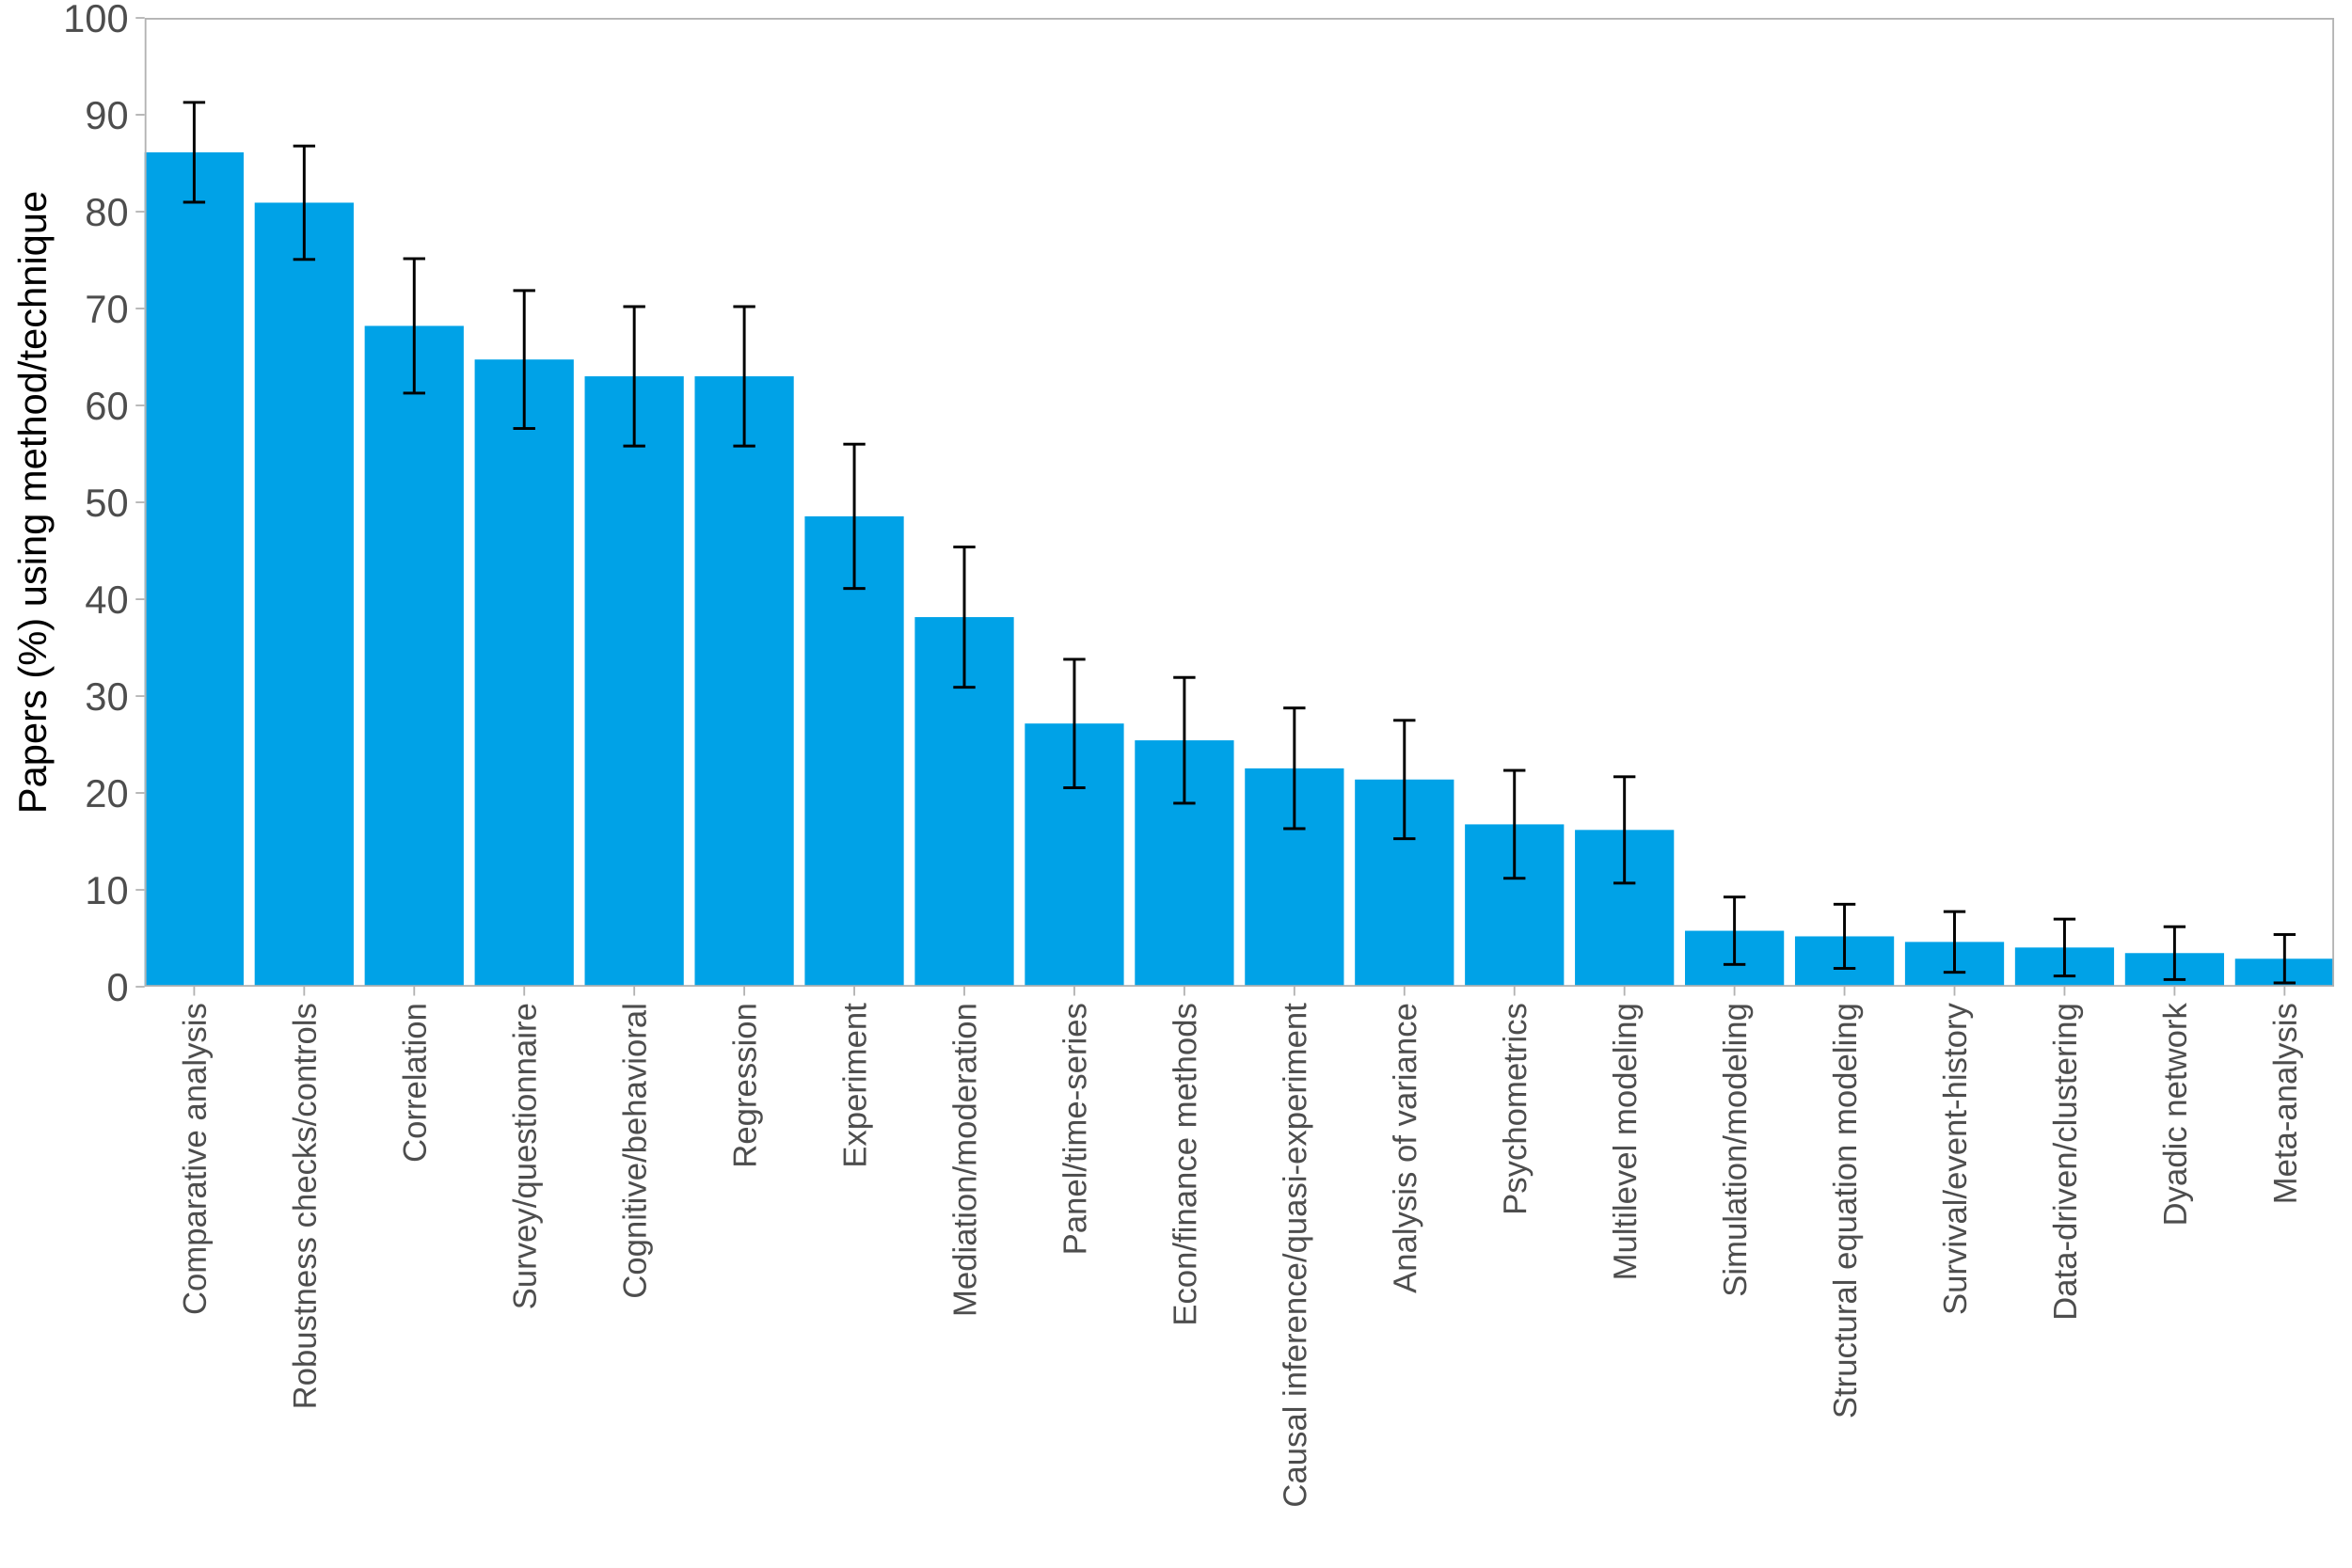
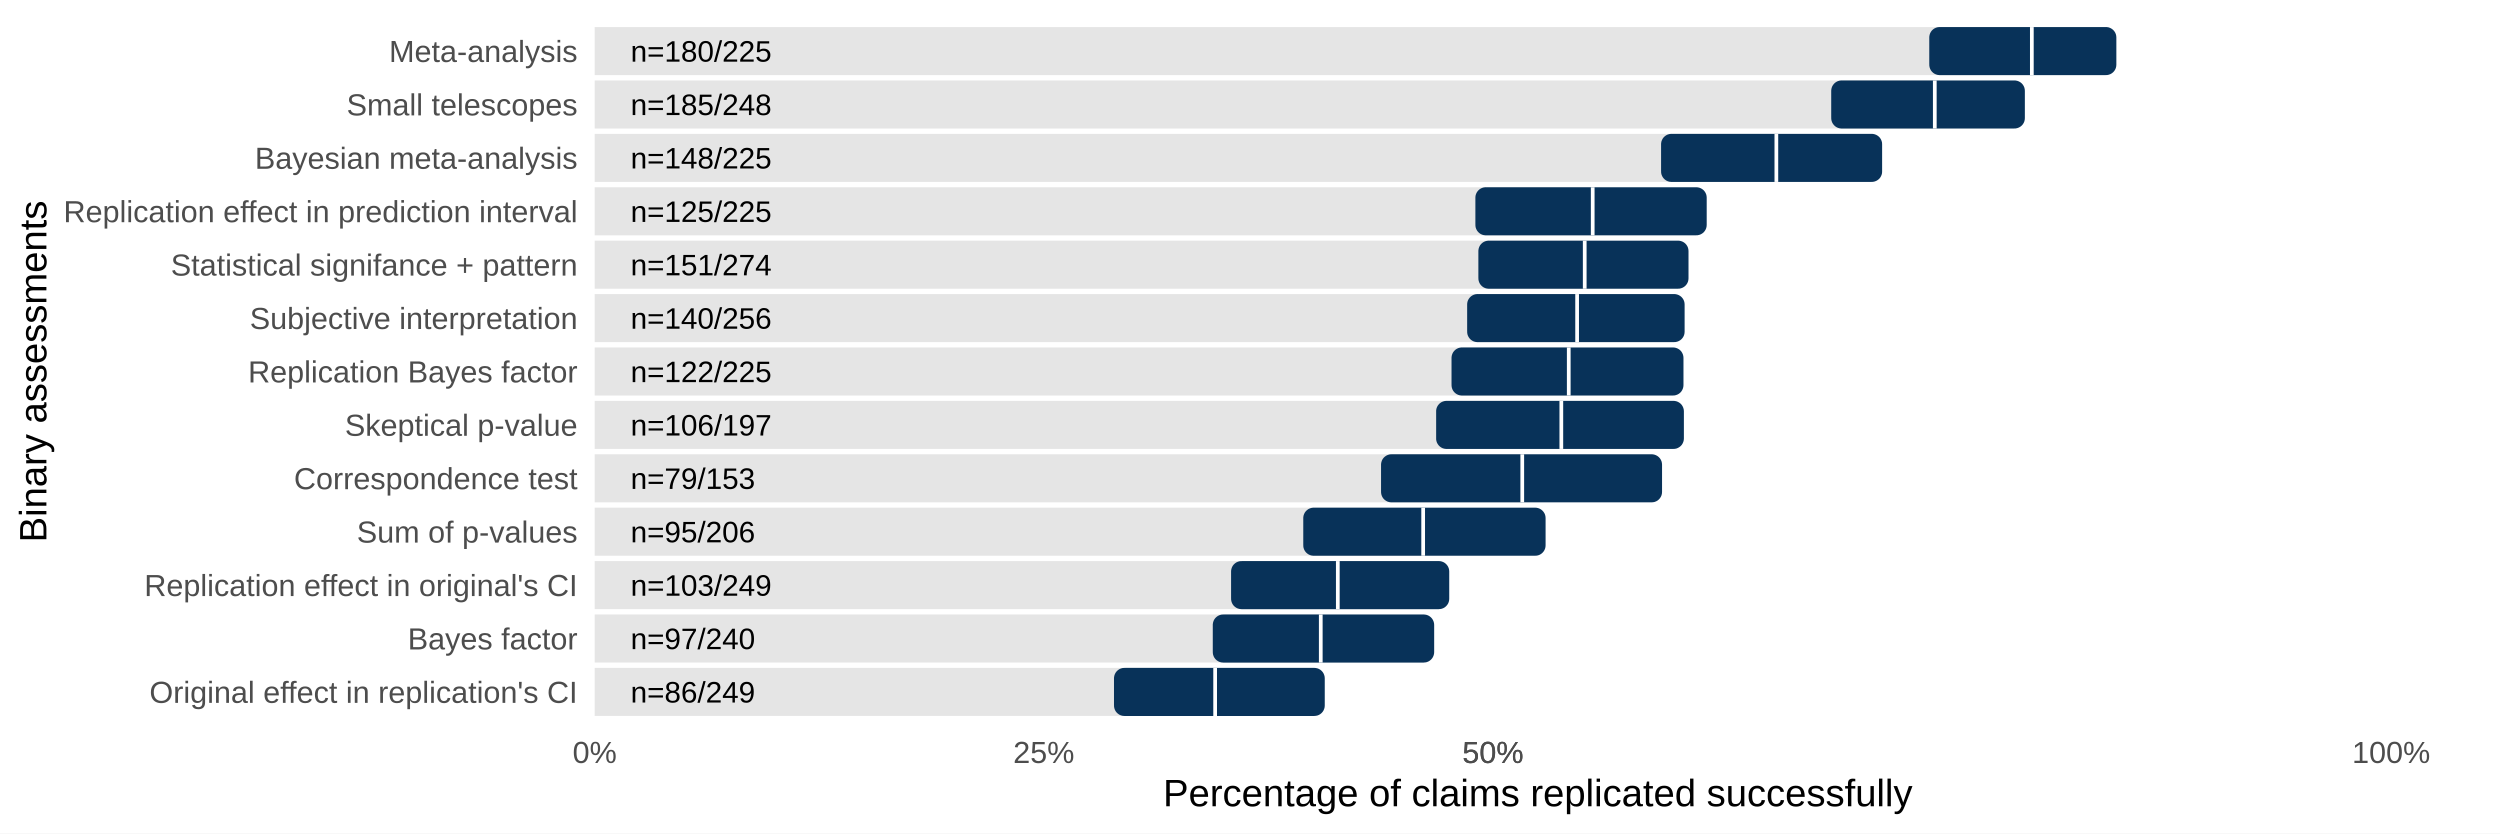
- <svg xmlns="http://www.w3.org/2000/svg" width="720.00pt" height="480.00pt" viewBox="0 0 720.00 480.00">
+ <svg xmlns="http://www.w3.org/2000/svg" width="720.00pt" height="240.00pt" viewBox="0 0 720.00 240.00">
  <g class="svglite">
    <defs>
      <style type="text/css">
    .svglite line, .svglite polyline, .svglite polygon, .svglite path, .svglite rect, .svglite circle {
      fill: none;
      stroke: #000000;
      stroke-linecap: round;
      stroke-linejoin: round;
      stroke-miterlimit: 10.00;
    }
    .svglite text {
      white-space: pre;
    }
    .svglite g.glyphgroup path {
      fill: inherit;
      stroke: none;
    }
  </style>
    </defs>
    <rect width="100%" height="100%" style="stroke: none; fill: #FFFFFF;" />
    <defs>
-       <clipPath id="cpMC4wMHw3MjAuMDB8MC4wMHw0ODAuMDA=">
-         <rect x="0.00" y="0.00" width="720.00" height="480.00" />
+       <clipPath id="cpMC4wMHw3MjAuMDB8MC4wMHwyNDAuMDA=">
+         <rect x="0.00" y="0.00" width="720.00" height="240.00" />
      </clipPath>
    </defs>
-     <g clip-path="url(#cpMC4wMHw3MjAuMDB8MC4wMHw0ODAuMDA=)">
-       <rect x="0.00" y="-0" width="720.00" height="480.00" style="stroke-width: 1.07; stroke: #FFFFFF; fill: #FFFFFF;" />
+     <g clip-path="url(#cpMC4wMHw3MjAuMDB8MC4wMHwyNDAuMDA=)">
+       <rect x="0.00" y="-0" width="720.00" height="240.00" style="stroke-width: 1.07; stroke: none; fill: #FFFFFF;" />
    </g>
    <defs>
-       <clipPath id="cpNDQuMjh8NzE0LjUyfDUuNDh8MzAyLjEy">
-         <rect x="44.28" y="5.48" width="670.24" height="296.64" />
+       <clipPath id="cpMTcxLjI3fDcxNC41Mnw1LjQ4fDIwOC41MA==">
+         <rect x="171.27" y="5.48" width="543.25" height="203.02" />
      </clipPath>
    </defs>
-     <g clip-path="url(#cpNDQuMjh8NzE0LjUyfDUuNDh8MzAyLjEy)">
-       <rect x="44.28" y="5.48" width="670.24" height="296.64" style="stroke-width: 1.07; stroke: none; fill: #FFFFFF;" />
-       <rect x="414.77" y="238.68" width="30.31" height="63.44" style="stroke-width: 1.07; stroke: none; stroke-linecap: butt; stroke-linejoin: miter; fill: #00A2E7;" />
-       <rect x="381.09" y="235.25" width="30.31" height="66.87" style="stroke-width: 1.07; stroke: none; stroke-linecap: butt; stroke-linejoin: miter; fill: #00A2E7;" />
-       <rect x="179.00" y="115.22" width="30.31" height="186.90" style="stroke-width: 1.07; stroke: none; stroke-linecap: butt; stroke-linejoin: miter; fill: #00A2E7;" />
-       <rect x="44.28" y="46.63" width="30.31" height="255.49" style="stroke-width: 1.07; stroke: none; stroke-linecap: butt; stroke-linejoin: miter; fill: #00A2E7;" />
-       <rect x="111.64" y="99.79" width="30.31" height="202.33" style="stroke-width: 1.07; stroke: none; stroke-linecap: butt; stroke-linejoin: miter; fill: #00A2E7;" />
-       <rect x="616.85" y="290.12" width="30.31" height="12.00" style="stroke-width: 1.07; stroke: none; stroke-linecap: butt; stroke-linejoin: miter; fill: #00A2E7;" />
-       <rect x="650.53" y="291.83" width="30.31" height="10.29" style="stroke-width: 1.07; stroke: none; stroke-linecap: butt; stroke-linejoin: miter; fill: #00A2E7;" />
-       <rect x="347.41" y="226.68" width="30.31" height="75.45" style="stroke-width: 1.07; stroke: none; stroke-linecap: butt; stroke-linejoin: miter; fill: #00A2E7;" />
-       <rect x="246.36" y="158.09" width="30.31" height="144.03" style="stroke-width: 1.07; stroke: none; stroke-linecap: butt; stroke-linejoin: miter; fill: #00A2E7;" />
-       <rect x="280.05" y="188.95" width="30.31" height="113.17" style="stroke-width: 1.07; stroke: none; stroke-linecap: butt; stroke-linejoin: miter; fill: #00A2E7;" />
-       <rect x="684.21" y="293.55" width="30.31" height="8.57" style="stroke-width: 1.07; stroke: none; stroke-linecap: butt; stroke-linejoin: miter; fill: #00A2E7;" />
-       <rect x="77.96" y="62.06" width="30.31" height="240.06" style="stroke-width: 1.07; stroke: none; stroke-linecap: butt; stroke-linejoin: miter; fill: #00A2E7;" />
-       <rect x="482.13" y="254.11" width="30.31" height="48.01" style="stroke-width: 1.07; stroke: none; stroke-linecap: butt; stroke-linejoin: miter; fill: #00A2E7;" />
-       <rect x="313.73" y="221.53" width="30.31" height="80.59" style="stroke-width: 1.07; stroke: none; stroke-linecap: butt; stroke-linejoin: miter; fill: #00A2E7;" />
-       <rect x="212.68" y="115.22" width="30.31" height="186.90" style="stroke-width: 1.07; stroke: none; stroke-linecap: butt; stroke-linejoin: miter; fill: #00A2E7;" />
-       <rect x="448.45" y="252.40" width="30.31" height="49.73" style="stroke-width: 1.07; stroke: none; stroke-linecap: butt; stroke-linejoin: miter; fill: #00A2E7;" />
-       <rect x="515.81" y="284.98" width="30.31" height="17.15" style="stroke-width: 1.07; stroke: none; stroke-linecap: butt; stroke-linejoin: miter; fill: #00A2E7;" />
-       <rect x="549.49" y="286.69" width="30.31" height="15.43" style="stroke-width: 1.07; stroke: none; stroke-linecap: butt; stroke-linejoin: miter; fill: #00A2E7;" />
-       <rect x="145.32" y="110.08" width="30.31" height="192.05" style="stroke-width: 1.07; stroke: none; stroke-linecap: butt; stroke-linejoin: miter; fill: #00A2E7;" />
-       <rect x="583.17" y="288.41" width="30.31" height="13.72" style="stroke-width: 1.07; stroke: none; stroke-linecap: butt; stroke-linejoin: miter; fill: #00A2E7;" />
-       <polyline points="426.55,220.55 433.29,220.55 " style="stroke-width: 0.85; stroke-linecap: butt;" />
-       <polyline points="429.92,220.55 429.92,256.80 " style="stroke-width: 0.85; stroke-linecap: butt;" />
-       <polyline points="426.55,256.80 433.29,256.80 " style="stroke-width: 0.85; stroke-linecap: butt;" />
-       <polyline points="392.87,216.78 399.61,216.78 " style="stroke-width: 0.85; stroke-linecap: butt;" />
-       <polyline points="396.24,216.78 396.24,253.72 " style="stroke-width: 0.85; stroke-linecap: butt;" />
-       <polyline points="392.87,253.72 399.61,253.72 " style="stroke-width: 0.85; stroke-linecap: butt;" />
-       <polyline points="190.79,93.88 197.53,93.88 " style="stroke-width: 0.85; stroke-linecap: butt;" />
-       <polyline points="194.16,93.88 194.16,136.56 " style="stroke-width: 0.85; stroke-linecap: butt;" />
-       <polyline points="190.79,136.56 197.53,136.56 " style="stroke-width: 0.85; stroke-linecap: butt;" />
-       <polyline points="56.07,31.35 62.81,31.35 " style="stroke-width: 0.85; stroke-linecap: butt;" />
-       <polyline points="59.44,31.35 59.44,61.91 " style="stroke-width: 0.85; stroke-linecap: butt;" />
-       <polyline points="56.07,61.91 62.81,61.91 " style="stroke-width: 0.85; stroke-linecap: butt;" />
-       <polyline points="123.43,79.20 130.17,79.20 " style="stroke-width: 0.85; stroke-linecap: butt;" />
-       <polyline points="126.80,79.20 126.80,120.37 " style="stroke-width: 0.85; stroke-linecap: butt;" />
-       <polyline points="123.43,120.37 130.17,120.37 " style="stroke-width: 0.85; stroke-linecap: butt;" />
-       <polyline points="628.64,281.41 635.37,281.41 " style="stroke-width: 0.85; stroke-linecap: butt;" />
-       <polyline points="632.00,281.41 632.00,298.83 " style="stroke-width: 0.85; stroke-linecap: butt;" />
-       <polyline points="628.64,298.83 635.37,298.83 " style="stroke-width: 0.85; stroke-linecap: butt;" />
-       <polyline points="662.32,283.75 669.05,283.75 " style="stroke-width: 0.85; stroke-linecap: butt;" />
-       <polyline points="665.68,283.75 665.68,299.92 " style="stroke-width: 0.85; stroke-linecap: butt;" />
-       <polyline points="662.32,299.92 669.05,299.92 " style="stroke-width: 0.85; stroke-linecap: butt;" />
-       <polyline points="359.19,207.43 365.93,207.43 " style="stroke-width: 0.85; stroke-linecap: butt;" />
-       <polyline points="362.56,207.43 362.56,245.93 " style="stroke-width: 0.85; stroke-linecap: butt;" />
-       <polyline points="359.19,245.93 365.93,245.93 " style="stroke-width: 0.85; stroke-linecap: butt;" />
-       <polyline points="258.15,135.99 264.89,135.99 " style="stroke-width: 0.85; stroke-linecap: butt;" />
-       <polyline points="261.52,135.99 261.52,180.18 " style="stroke-width: 0.85; stroke-linecap: butt;" />
-       <polyline points="258.15,180.18 264.89,180.18 " style="stroke-width: 0.85; stroke-linecap: butt;" />
-       <polyline points="291.83,167.48 298.57,167.48 " style="stroke-width: 0.85; stroke-linecap: butt;" />
-       <polyline points="295.20,167.48 295.20,210.43 " style="stroke-width: 0.85; stroke-linecap: butt;" />
-       <polyline points="291.83,210.43 298.57,210.43 " style="stroke-width: 0.85; stroke-linecap: butt;" />
-       <polyline points="696.00,286.14 702.73,286.14 " style="stroke-width: 0.85; stroke-linecap: butt;" />
-       <polyline points="699.36,286.14 699.36,300.95 " style="stroke-width: 0.85; stroke-linecap: butt;" />
-       <polyline points="696.00,300.95 702.73,300.95 " style="stroke-width: 0.85; stroke-linecap: butt;" />
-       <polyline points="89.75,44.70 96.49,44.70 " style="stroke-width: 0.85; stroke-linecap: butt;" />
-       <polyline points="93.12,44.70 93.12,79.43 " style="stroke-width: 0.85; stroke-linecap: butt;" />
-       <polyline points="89.75,79.43 96.49,79.43 " style="stroke-width: 0.85; stroke-linecap: butt;" />
-       <polyline points="493.91,237.83 500.65,237.83 " style="stroke-width: 0.85; stroke-linecap: butt;" />
-       <polyline points="497.28,237.83 497.28,270.39 " style="stroke-width: 0.85; stroke-linecap: butt;" />
-       <polyline points="493.91,270.39 500.65,270.39 " style="stroke-width: 0.85; stroke-linecap: butt;" />
-       <polyline points="325.51,201.87 332.25,201.87 " style="stroke-width: 0.85; stroke-linecap: butt;" />
-       <polyline points="328.88,201.87 328.88,241.20 " style="stroke-width: 0.85; stroke-linecap: butt;" />
-       <polyline points="325.51,241.20 332.25,241.20 " style="stroke-width: 0.85; stroke-linecap: butt;" />
-       <polyline points="224.47,93.88 231.21,93.88 " style="stroke-width: 0.85; stroke-linecap: butt;" />
-       <polyline points="227.84,93.88 227.84,136.56 " style="stroke-width: 0.85; stroke-linecap: butt;" />
-       <polyline points="224.47,136.56 231.21,136.56 " style="stroke-width: 0.85; stroke-linecap: butt;" />
-       <polyline points="460.23,235.88 466.97,235.88 " style="stroke-width: 0.85; stroke-linecap: butt;" />
-       <polyline points="463.60,235.88 463.60,268.91 " style="stroke-width: 0.85; stroke-linecap: butt;" />
-       <polyline points="460.23,268.91 466.97,268.91 " style="stroke-width: 0.85; stroke-linecap: butt;" />
-       <polyline points="527.60,274.66 534.33,274.66 " style="stroke-width: 0.85; stroke-linecap: butt;" />
-       <polyline points="530.96,274.66 530.96,295.29 " style="stroke-width: 0.85; stroke-linecap: butt;" />
-       <polyline points="527.60,295.29 534.33,295.29 " style="stroke-width: 0.85; stroke-linecap: butt;" />
-       <polyline points="561.28,276.87 568.01,276.87 " style="stroke-width: 0.85; stroke-linecap: butt;" />
-       <polyline points="564.64,276.87 564.64,296.51 " style="stroke-width: 0.85; stroke-linecap: butt;" />
-       <polyline points="561.28,296.51 568.01,296.51 " style="stroke-width: 0.85; stroke-linecap: butt;" />
-       <polyline points="157.11,88.96 163.85,88.96 " style="stroke-width: 0.85; stroke-linecap: butt;" />
-       <polyline points="160.48,88.96 160.48,131.20 " style="stroke-width: 0.85; stroke-linecap: butt;" />
-       <polyline points="157.11,131.20 163.85,131.20 " style="stroke-width: 0.85; stroke-linecap: butt;" />
-       <polyline points="594.96,279.12 601.69,279.12 " style="stroke-width: 0.85; stroke-linecap: butt;" />
-       <polyline points="598.32,279.12 598.32,297.69 " style="stroke-width: 0.85; stroke-linecap: butt;" />
-       <polyline points="594.96,297.69 601.69,297.69 " style="stroke-width: 0.85; stroke-linecap: butt;" />
-       <rect x="44.28" y="5.48" width="670.24" height="296.64" style="stroke-width: 1.07; stroke: #B3B3B3;" />
+     <g clip-path="url(#cpMTcxLjI3fDcxNC41Mnw1LjQ4fDIwOC41MA==)">
+       <rect x="171.27" y="7.79" width="413.91" height="13.84" style="stroke-width: 1.07; stroke: none; stroke-linecap: butt; stroke-linejoin: miter; fill: #E5E5E5;" />
+       <rect x="171.27" y="23.17" width="385.95" height="13.84" style="stroke-width: 1.07; stroke: none; stroke-linecap: butt; stroke-linejoin: miter; fill: #E5E5E5;" />
+       <rect x="171.27" y="38.55" width="340.32" height="13.84" style="stroke-width: 1.07; stroke: none; stroke-linecap: butt; stroke-linejoin: miter; fill: #E5E5E5;" />
+       <rect x="171.27" y="53.93" width="287.44" height="13.84" style="stroke-width: 1.07; stroke: none; stroke-linecap: butt; stroke-linejoin: miter; fill: #E5E5E5;" />
+       <rect x="171.27" y="69.31" width="285.13" height="13.84" style="stroke-width: 1.07; stroke: none; stroke-linecap: butt; stroke-linejoin: miter; fill: #E5E5E5;" />
+       <rect x="171.27" y="84.69" width="282.94" height="13.84" style="stroke-width: 1.07; stroke: none; stroke-linecap: butt; stroke-linejoin: miter; fill: #E5E5E5;" />
+       <rect x="171.27" y="100.07" width="280.54" height="13.84" style="stroke-width: 1.07; stroke: none; stroke-linecap: butt; stroke-linejoin: miter; fill: #E5E5E5;" />
+       <rect x="171.27" y="115.45" width="278.39" height="13.84" style="stroke-width: 1.07; stroke: none; stroke-linecap: butt; stroke-linejoin: miter; fill: #E5E5E5;" />
+       <rect x="171.27" y="130.83" width="267.15" height="13.84" style="stroke-width: 1.07; stroke: none; stroke-linecap: butt; stroke-linejoin: miter; fill: #E5E5E5;" />
+       <rect x="171.27" y="146.21" width="238.60" height="13.84" style="stroke-width: 1.07; stroke: none; stroke-linecap: butt; stroke-linejoin: miter; fill: #E5E5E5;" />
+       <rect x="171.27" y="161.59" width="214.02" height="13.84" style="stroke-width: 1.07; stroke: none; stroke-linecap: butt; stroke-linejoin: miter; fill: #E5E5E5;" />
+       <rect x="171.27" y="176.97" width="209.11" height="13.84" style="stroke-width: 1.07; stroke: none; stroke-linecap: butt; stroke-linejoin: miter; fill: #E5E5E5;" />
+       <rect x="171.27" y="192.35" width="178.69" height="13.84" style="stroke-width: 1.07; stroke: none; stroke-linecap: butt; stroke-linejoin: miter; fill: #E5E5E5;" />
+       <text x="181.62" y="17.76" style="font-size: 8.54px; font-family: &quot;Arial&quot;;" textLength="40.61px" lengthAdjust="spacingAndGlyphs">n=180/225</text>
+       <text x="181.62" y="33.14" style="font-size: 8.54px; font-family: &quot;Arial&quot;;" textLength="40.61px" lengthAdjust="spacingAndGlyphs">n=185/248</text>
+       <text x="181.62" y="48.53" style="font-size: 8.54px; font-family: &quot;Arial&quot;;" textLength="40.61px" lengthAdjust="spacingAndGlyphs">n=148/225</text>
+       <text x="181.62" y="63.91" style="font-size: 8.54px; font-family: &quot;Arial&quot;;" textLength="40.61px" lengthAdjust="spacingAndGlyphs">n=125/225</text>
+       <text x="181.62" y="79.29" style="font-size: 8.54px; font-family: &quot;Arial&quot;;" textLength="40.61px" lengthAdjust="spacingAndGlyphs">n=151/274</text>
+       <text x="181.62" y="94.67" style="font-size: 8.54px; font-family: &quot;Arial&quot;;" textLength="40.61px" lengthAdjust="spacingAndGlyphs">n=140/256</text>
+       <text x="181.62" y="110.05" style="font-size: 8.54px; font-family: &quot;Arial&quot;;" textLength="40.61px" lengthAdjust="spacingAndGlyphs">n=122/225</text>
+       <text x="181.62" y="125.43" style="font-size: 8.54px; font-family: &quot;Arial&quot;;" textLength="40.61px" lengthAdjust="spacingAndGlyphs">n=106/197</text>
+       <text x="181.62" y="140.81" style="font-size: 8.54px; font-family: &quot;Arial&quot;;" textLength="35.86px" lengthAdjust="spacingAndGlyphs">n=79/153</text>
+       <text x="181.62" y="156.19" style="font-size: 8.54px; font-family: &quot;Arial&quot;;" textLength="35.86px" lengthAdjust="spacingAndGlyphs">n=95/206</text>
+       <text x="181.62" y="171.57" style="font-size: 8.54px; font-family: &quot;Arial&quot;;" textLength="40.61px" lengthAdjust="spacingAndGlyphs">n=103/249</text>
+       <text x="181.62" y="186.95" style="font-size: 8.54px; font-family: &quot;Arial&quot;;" textLength="35.86px" lengthAdjust="spacingAndGlyphs">n=97/240</text>
+       <text x="181.62" y="202.33" style="font-size: 8.54px; font-family: &quot;Arial&quot;;" textLength="35.86px" lengthAdjust="spacingAndGlyphs">n=86/249</text>
+       <polygon points="558.62,21.63 606.52,21.63 606.40,21.63 606.88,21.61 607.35,21.51 607.80,21.34 608.22,21.10 608.59,20.80 608.91,20.44 609.17,20.03 609.36,19.59 609.47,19.12 609.51,18.64 609.51,18.64 609.51,10.78 609.51,10.78 609.47,10.30 609.36,9.83 609.17,9.39 608.91,8.98 608.59,8.62 608.22,8.32 607.80,8.08 607.35,7.90 606.88,7.81 606.52,7.79 558.62,7.79 558.98,7.81 558.50,7.79 558.02,7.85 557.56,7.98 557.12,8.19 556.73,8.46 556.38,8.79 556.09,9.18 555.87,9.60 555.72,10.06 555.64,10.53 555.63,10.78 555.63,18.64 555.64,18.40 555.64,18.88 555.72,19.36 555.87,19.81 556.09,20.24 556.38,20.62 556.73,20.96 557.12,21.23 557.56,21.43 558.02,21.57 558.50,21.63 " style="stroke-width: 0.00; stroke-linecap: butt; stroke-linejoin: miter; fill: #083259;" />
+       <polygon points="530.38,37.01 580.17,37.01 580.05,37.01 580.53,36.99 581.00,36.89 581.45,36.72 581.87,36.48 582.24,36.18 582.56,35.82 582.82,35.41 583.01,34.97 583.12,34.50 583.16,34.02 583.16,34.02 583.16,26.16 583.16,26.16 583.12,25.68 583.01,25.21 582.82,24.77 582.56,24.36 582.24,24.00 581.87,23.70 581.45,23.46 581.00,23.29 580.53,23.19 580.17,23.17 530.38,23.17 530.74,23.19 530.26,23.17 529.78,23.23 529.32,23.36 528.89,23.57 528.49,23.84 528.15,24.17 527.86,24.56 527.63,24.98 527.48,25.44 527.40,25.92 527.39,26.16 527.39,34.02 527.40,33.78 527.40,34.26 527.48,34.74 527.63,35.19 527.86,35.62 528.15,36.00 528.49,36.34 528.89,36.61 529.32,36.82 529.78,36.95 530.26,37.01 " style="stroke-width: 0.00; stroke-linecap: butt; stroke-linejoin: miter; fill: #083259;" />
+       <polygon points="481.38,52.39 539.07,52.39 538.95,52.39 539.43,52.37 539.90,52.27 540.35,52.10 540.76,51.86 541.14,51.56 541.46,51.20 541.71,50.79 541.90,50.35 542.02,49.88 542.05,49.40 542.05,49.40 542.05,41.54 542.05,41.54 542.02,41.06 541.90,40.59 541.71,40.15 541.46,39.74 541.14,39.38 540.76,39.08 540.35,38.84 539.90,38.67 539.43,38.57 539.07,38.55 481.38,38.55 481.74,38.57 481.26,38.55 480.78,38.61 480.32,38.74 479.88,38.95 479.49,39.22 479.14,39.55 478.85,39.94 478.63,40.37 478.47,40.82 478.40,41.30 478.39,41.54 478.39,49.40 478.40,49.16 478.40,49.64 478.47,50.12 478.63,50.57 478.85,51.00 479.14,51.38 479.49,51.72 479.88,51.99 480.32,52.20 480.78,52.33 481.26,52.39 " style="stroke-width: 0.00; stroke-linecap: butt; stroke-linejoin: miter; fill: #083259;" />
+       <polygon points="427.90,67.77 488.54,67.77 488.42,67.77 488.90,67.75 489.38,67.65 489.83,67.48 490.24,67.24 490.62,66.94 490.93,66.58 491.19,66.17 491.38,65.73 491.49,65.26 491.53,64.78 491.53,64.78 491.53,56.92 491.53,56.92 491.49,56.44 491.38,55.97 491.19,55.53 490.93,55.12 490.62,54.76 490.24,54.46 489.83,54.22 489.38,54.05 488.90,53.95 488.54,53.93 427.90,53.93 428.26,53.95 427.78,53.93 427.30,53.99 426.84,54.12 426.40,54.33 426.01,54.60 425.66,54.94 425.37,55.32 425.15,55.75 424.99,56.20 424.92,56.68 424.91,56.92 424.91,64.78 424.92,64.54 424.92,65.02 424.99,65.50 425.15,65.95 425.37,66.38 425.66,66.76 426.01,67.10 426.40,67.37 426.84,67.58 427.30,67.71 427.78,67.77 " style="stroke-width: 0.00; stroke-linecap: butt; stroke-linejoin: miter; fill: #083259;" />
+       <polygon points="428.76,83.15 483.30,83.15 483.18,83.15 483.66,83.13 484.13,83.03 484.58,82.86 485.00,82.62 485.37,82.32 485.69,81.96 485.95,81.55 486.14,81.11 486.25,80.64 486.29,80.16 486.29,80.16 486.29,72.30 486.29,72.30 486.25,71.82 486.14,71.35 485.95,70.91 485.69,70.50 485.37,70.14 485.00,69.84 484.58,69.60 484.13,69.43 483.66,69.33 483.30,69.31 428.76,69.31 429.12,69.33 428.64,69.31 428.16,69.37 427.70,69.50 427.26,69.71 426.87,69.98 426.52,70.32 426.23,70.70 426.01,71.13 425.86,71.58 425.78,72.06 425.77,72.30 425.77,80.16 425.78,79.92 425.78,80.40 425.86,80.88 426.01,81.33 426.23,81.76 426.52,82.14 426.87,82.48 427.26,82.75 427.70,82.96 428.16,83.09 428.64,83.15 " style="stroke-width: 0.00; stroke-linecap: butt; stroke-linejoin: miter; fill: #083259;" />
+       <polygon points="425.52,98.53 482.18,98.53 482.06,98.53 482.54,98.51 483.01,98.41 483.46,98.24 483.88,98.00 484.25,97.70 484.57,97.34 484.83,96.93 485.02,96.49 485.13,96.02 485.17,95.54 485.17,95.54 485.17,87.68 485.17,87.68 485.13,87.20 485.02,86.73 484.83,86.29 484.57,85.88 484.25,85.52 483.88,85.22 483.46,84.98 483.01,84.81 482.54,84.71 482.18,84.69 425.52,84.69 425.88,84.71 425.40,84.69 424.93,84.75 424.46,84.88 424.03,85.09 423.63,85.36 423.29,85.70 423.00,86.08 422.77,86.51 422.62,86.96 422.55,87.44 422.54,87.68 422.54,95.54 422.55,95.30 422.55,95.78 422.62,96.26 422.77,96.71 423.00,97.14 423.29,97.53 423.63,97.86 424.03,98.13 424.46,98.34 424.93,98.47 425.40,98.53 " style="stroke-width: 0.00; stroke-linecap: butt; stroke-linejoin: miter; fill: #083259;" />
+       <polygon points="421.03,113.91 481.85,113.91 481.73,113.91 482.21,113.89 482.68,113.79 483.13,113.62 483.55,113.38 483.92,113.08 484.24,112.72 484.49,112.31 484.68,111.87 484.80,111.40 484.84,110.92 484.84,110.92 484.84,103.06 484.84,103.06 484.80,102.58 484.68,102.11 484.49,101.67 484.24,101.26 483.92,100.90 483.55,100.60 483.13,100.36 482.68,100.19 482.21,100.09 481.85,100.07 421.03,100.07 421.39,100.09 420.91,100.07 420.43,100.13 419.97,100.26 419.53,100.47 419.14,100.74 418.79,101.08 418.50,101.46 418.28,101.89 418.13,102.34 418.05,102.82 418.04,103.06 418.04,110.92 418.05,110.68 418.05,111.16 418.13,111.64 418.28,112.10 418.50,112.52 418.79,112.91 419.14,113.24 419.53,113.51 419.97,113.72 420.43,113.85 420.91,113.91 " style="stroke-width: 0.00; stroke-linecap: butt; stroke-linejoin: miter; fill: #083259;" />
+       <polygon points="416.59,129.29 481.97,129.29 481.85,129.29 482.33,129.27 482.80,129.18 483.25,129.00 483.66,128.76 484.04,128.46 484.36,128.10 484.61,127.69 484.80,127.25 484.92,126.78 484.96,126.30 484.96,126.30 484.96,118.44 484.96,118.44 484.92,117.96 484.80,117.49 484.61,117.05 484.36,116.64 484.04,116.28 483.66,115.98 483.25,115.74 482.80,115.57 482.33,115.47 481.97,115.45 416.59,115.45 416.95,115.47 416.47,115.45 416.00,115.51 415.53,115.65 415.10,115.85 414.70,116.12 414.36,116.46 414.07,116.84 413.84,117.27 413.69,117.72 413.61,118.20 413.61,118.44 413.61,126.30 413.61,126.06 413.61,126.55 413.69,127.02 413.84,127.48 414.07,127.90 414.36,128.29 414.70,128.62 415.10,128.89 415.53,129.10 416.00,129.23 416.47,129.29 " style="stroke-width: 0.00; stroke-linecap: butt; stroke-linejoin: miter; fill: #083259;" />
+       <polygon points="400.73,144.67 475.68,144.67 475.56,144.67 476.04,144.65 476.51,144.56 476.96,144.39 477.38,144.15 477.75,143.84 478.07,143.48 478.33,143.07 478.52,142.63 478.63,142.16 478.67,141.69 478.67,141.69 478.67,133.82 478.67,133.82 478.63,133.34 478.52,132.87 478.33,132.43 478.07,132.02 477.75,131.66 477.38,131.36 476.96,131.12 476.51,130.95 476.04,130.85 475.68,130.83 400.73,130.83 401.09,130.85 400.61,130.83 400.13,130.89 399.67,131.03 399.24,131.23 398.84,131.51 398.49,131.84 398.20,132.22 397.98,132.65 397.83,133.11 397.75,133.58 397.74,133.82 397.74,141.69 397.75,141.44 397.75,141.93 397.83,142.40 397.98,142.86 398.20,143.28 398.49,143.67 398.84,144.00 399.24,144.27 399.67,144.48 400.13,144.61 400.61,144.67 " style="stroke-width: 0.00; stroke-linecap: butt; stroke-linejoin: miter; fill: #083259;" />
+       <polygon points="378.33,160.05 442.14,160.05 442.02,160.05 442.50,160.03 442.98,159.94 443.42,159.77 443.84,159.53 444.21,159.22 444.53,158.86 444.79,158.45 444.98,158.01 445.09,157.55 445.13,157.07 445.13,157.07 445.13,149.20 445.13,149.20 445.09,148.72 444.98,148.25 444.79,147.81 444.53,147.41 444.21,147.05 443.84,146.74 443.42,146.50 442.98,146.33 442.50,146.23 442.14,146.21 378.33,146.21 378.69,146.23 378.21,146.21 377.73,146.27 377.27,146.41 376.83,146.61 376.44,146.89 376.09,147.22 375.80,147.60 375.58,148.03 375.42,148.49 375.35,148.96 375.34,149.20 375.34,157.07 375.35,156.83 375.35,157.31 375.42,157.78 375.58,158.24 375.80,158.66 376.09,159.05 376.44,159.38 376.83,159.65 377.27,159.86 377.73,159.99 378.21,160.05 " style="stroke-width: 0.00; stroke-linecap: butt; stroke-linejoin: miter; fill: #083259;" />
+       <polygon points="357.54,175.44 414.39,175.44 414.27,175.43 414.75,175.41 415.22,175.32 415.67,175.15 416.09,174.91 416.46,174.60 416.78,174.24 417.04,173.84 417.23,173.39 417.34,172.93 417.38,172.45 417.38,172.45 417.38,164.58 417.38,164.58 417.34,164.10 417.23,163.64 417.04,163.19 416.78,162.79 416.46,162.43 416.09,162.12 415.67,161.88 415.22,161.71 414.75,161.61 414.39,161.59 357.54,161.59 357.90,161.61 357.42,161.60 356.94,161.65 356.48,161.79 356.04,161.99 355.65,162.27 355.30,162.60 355.01,162.98 354.79,163.41 354.64,163.87 354.56,164.34 354.55,164.58 354.55,172.45 354.56,172.21 354.56,172.69 354.64,173.16 354.79,173.62 355.01,174.04 355.30,174.43 355.65,174.76 356.04,175.03 356.48,175.24 356.94,175.37 357.42,175.43 " style="stroke-width: 0.00; stroke-linecap: butt; stroke-linejoin: miter; fill: #083259;" />
+       <polygon points="352.27,190.82 410.05,190.82 409.93,190.81 410.41,190.79 410.88,190.70 411.33,190.53 411.74,190.29 412.12,189.98 412.44,189.62 412.69,189.22 412.88,188.77 413.00,188.31 413.04,187.83 413.04,187.83 413.04,179.96 413.04,179.96 413.00,179.48 412.88,179.02 412.69,178.57 412.44,178.17 412.12,177.81 411.74,177.50 411.33,177.26 410.88,177.09 410.41,177.00 410.05,176.97 352.27,176.97 352.63,177.00 352.15,176.98 351.67,177.03 351.21,177.17 350.78,177.37 350.38,177.65 350.03,177.98 349.74,178.36 349.52,178.79 349.37,179.25 349.29,179.72 349.28,179.96 349.28,187.83 349.29,187.59 349.29,188.07 349.37,188.54 349.52,189.00 349.74,189.42 350.03,189.81 350.38,190.14 350.78,190.42 351.21,190.62 351.67,190.76 352.15,190.81 " style="stroke-width: 0.00; stroke-linecap: butt; stroke-linejoin: miter; fill: #083259;" />
+       <polygon points="323.82,206.20 378.54,206.20 378.42,206.19 378.90,206.17 379.37,206.08 379.82,205.91 380.23,205.67 380.61,205.36 380.93,205.00 381.18,204.60 381.37,204.15 381.49,203.69 381.53,203.21 381.53,203.21 381.53,195.34 381.53,195.34 381.49,194.86 381.37,194.40 381.18,193.95 380.93,193.55 380.61,193.19 380.23,192.88 379.82,192.64 379.37,192.47 378.90,192.38 378.54,192.35 323.82,192.35 324.18,192.38 323.70,192.36 323.22,192.41 322.76,192.55 322.32,192.75 321.93,193.03 321.58,193.36 321.29,193.75 321.07,194.17 320.92,194.63 320.84,195.10 320.83,195.34 320.83,203.21 320.84,202.97 320.84,203.45 320.92,203.92 321.07,204.38 321.29,204.81 321.58,205.19 321.93,205.52 322.32,205.80 322.76,206.00 323.22,206.14 323.70,206.19 " style="stroke-width: 0.00; stroke-linecap: butt; stroke-linejoin: miter; fill: #083259;" />
+       <line x1="585.17" y1="21.63" x2="585.17" y2="7.79" style="stroke-width: 1.07; stroke: #FFFFFF; stroke-linecap: butt;" />
+       <line x1="557.22" y1="37.01" x2="557.22" y2="23.17" style="stroke-width: 1.07; stroke: #FFFFFF; stroke-linecap: butt;" />
+       <line x1="511.59" y1="52.39" x2="511.59" y2="38.55" style="stroke-width: 1.07; stroke: #FFFFFF; stroke-linecap: butt;" />
+       <line x1="458.70" y1="67.77" x2="458.70" y2="53.93" style="stroke-width: 1.07; stroke: #FFFFFF; stroke-linecap: butt;" />
+       <line x1="456.40" y1="83.15" x2="456.40" y2="69.31" style="stroke-width: 1.07; stroke: #FFFFFF; stroke-linecap: butt;" />
+       <line x1="454.21" y1="98.53" x2="454.21" y2="84.69" style="stroke-width: 1.07; stroke: #FFFFFF; stroke-linecap: butt;" />
+       <line x1="451.80" y1="113.91" x2="451.80" y2="100.07" style="stroke-width: 1.07; stroke: #FFFFFF; stroke-linecap: butt;" />
+       <line x1="449.66" y1="129.29" x2="449.66" y2="115.45" style="stroke-width: 1.07; stroke: #FFFFFF; stroke-linecap: butt;" />
+       <line x1="438.41" y1="144.67" x2="438.41" y2="130.83" style="stroke-width: 1.07; stroke: #FFFFFF; stroke-linecap: butt;" />
+       <line x1="409.87" y1="160.05" x2="409.87" y2="146.21" style="stroke-width: 1.07; stroke: #FFFFFF; stroke-linecap: butt;" />
+       <line x1="385.29" y1="175.44" x2="385.29" y2="161.59" style="stroke-width: 1.07; stroke: #FFFFFF; stroke-linecap: butt;" />
+       <line x1="380.38" y1="190.82" x2="380.38" y2="176.97" style="stroke-width: 1.07; stroke: #FFFFFF; stroke-linecap: butt;" />
+       <line x1="349.96" y1="206.20" x2="349.96" y2="192.35" style="stroke-width: 1.07; stroke: #FFFFFF; stroke-linecap: butt;" />
    </g>
-     <g clip-path="url(#cpMC4wMHw3MjAuMDB8MC4wMHw0ODAuMDA=)">
-       <text x="39.35" y="306.42" text-anchor="end" style="font-size: 12.00px;fill: #4D4D4D; font-family: &quot;Arial&quot;;" textLength="6.67px" lengthAdjust="spacingAndGlyphs">0</text>
-       <text x="39.35" y="276.76" text-anchor="end" style="font-size: 12.00px;fill: #4D4D4D; font-family: &quot;Arial&quot;;" textLength="13.34px" lengthAdjust="spacingAndGlyphs">10</text>
-       <text x="39.35" y="247.09" text-anchor="end" style="font-size: 12.00px;fill: #4D4D4D; font-family: &quot;Arial&quot;;" textLength="13.34px" lengthAdjust="spacingAndGlyphs">20</text>
-       <text x="39.35" y="217.43" text-anchor="end" style="font-size: 12.00px;fill: #4D4D4D; font-family: &quot;Arial&quot;;" textLength="13.34px" lengthAdjust="spacingAndGlyphs">30</text>
-       <text x="39.35" y="187.76" text-anchor="end" style="font-size: 12.00px;fill: #4D4D4D; font-family: &quot;Arial&quot;;" textLength="13.34px" lengthAdjust="spacingAndGlyphs">40</text>
-       <text x="39.35" y="158.10" text-anchor="end" style="font-size: 12.00px;fill: #4D4D4D; font-family: &quot;Arial&quot;;" textLength="13.34px" lengthAdjust="spacingAndGlyphs">50</text>
-       <text x="39.35" y="128.44" text-anchor="end" style="font-size: 12.00px;fill: #4D4D4D; font-family: &quot;Arial&quot;;" textLength="13.34px" lengthAdjust="spacingAndGlyphs">60</text>
-       <text x="39.35" y="98.77" text-anchor="end" style="font-size: 12.00px;fill: #4D4D4D; font-family: &quot;Arial&quot;;" textLength="13.34px" lengthAdjust="spacingAndGlyphs">70</text>
-       <text x="39.35" y="69.11" text-anchor="end" style="font-size: 12.00px;fill: #4D4D4D; font-family: &quot;Arial&quot;;" textLength="13.34px" lengthAdjust="spacingAndGlyphs">80</text>
-       <text x="39.35" y="39.44" text-anchor="end" style="font-size: 12.00px;fill: #4D4D4D; font-family: &quot;Arial&quot;;" textLength="13.34px" lengthAdjust="spacingAndGlyphs">90</text>
-       <text x="39.35" y="9.78" text-anchor="end" style="font-size: 12.00px;fill: #4D4D4D; font-family: &quot;Arial&quot;;" textLength="20.02px" lengthAdjust="spacingAndGlyphs">100</text>
-       <polyline points="41.54,302.12 44.28,302.12 " style="stroke-width: 0.53; stroke: #B3B3B3; stroke-linecap: butt;" />
-       <polyline points="41.54,272.46 44.28,272.46 " style="stroke-width: 0.53; stroke: #B3B3B3; stroke-linecap: butt;" />
-       <polyline points="41.54,242.79 44.28,242.79 " style="stroke-width: 0.53; stroke: #B3B3B3; stroke-linecap: butt;" />
-       <polyline points="41.54,213.13 44.28,213.13 " style="stroke-width: 0.53; stroke: #B3B3B3; stroke-linecap: butt;" />
-       <polyline points="41.54,183.47 44.28,183.47 " style="stroke-width: 0.53; stroke: #B3B3B3; stroke-linecap: butt;" />
-       <polyline points="41.54,153.80 44.28,153.80 " style="stroke-width: 0.53; stroke: #B3B3B3; stroke-linecap: butt;" />
-       <polyline points="41.54,124.14 44.28,124.14 " style="stroke-width: 0.53; stroke: #B3B3B3; stroke-linecap: butt;" />
-       <polyline points="41.54,94.47 44.28,94.47 " style="stroke-width: 0.53; stroke: #B3B3B3; stroke-linecap: butt;" />
-       <polyline points="41.54,64.81 44.28,64.81 " style="stroke-width: 0.53; stroke: #B3B3B3; stroke-linecap: butt;" />
-       <polyline points="41.54,35.14 44.28,35.14 " style="stroke-width: 0.53; stroke: #B3B3B3; stroke-linecap: butt;" />
-       <polyline points="41.54,5.48 44.28,5.48 " style="stroke-width: 0.53; stroke: #B3B3B3; stroke-linecap: butt;" />
-       <polyline points="59.44,304.86 59.44,302.12 " style="stroke-width: 0.53; stroke: #B3B3B3; stroke-linecap: butt;" />
-       <polyline points="93.12,304.86 93.12,302.12 " style="stroke-width: 0.53; stroke: #B3B3B3; stroke-linecap: butt;" />
-       <polyline points="126.80,304.86 126.80,302.12 " style="stroke-width: 0.53; stroke: #B3B3B3; stroke-linecap: butt;" />
-       <polyline points="160.48,304.86 160.48,302.12 " style="stroke-width: 0.53; stroke: #B3B3B3; stroke-linecap: butt;" />
-       <polyline points="194.16,304.86 194.16,302.12 " style="stroke-width: 0.53; stroke: #B3B3B3; stroke-linecap: butt;" />
-       <polyline points="227.84,304.86 227.84,302.12 " style="stroke-width: 0.53; stroke: #B3B3B3; stroke-linecap: butt;" />
-       <polyline points="261.52,304.86 261.52,302.12 " style="stroke-width: 0.53; stroke: #B3B3B3; stroke-linecap: butt;" />
-       <polyline points="295.20,304.86 295.20,302.12 " style="stroke-width: 0.53; stroke: #B3B3B3; stroke-linecap: butt;" />
-       <polyline points="328.88,304.86 328.88,302.12 " style="stroke-width: 0.53; stroke: #B3B3B3; stroke-linecap: butt;" />
-       <polyline points="362.56,304.86 362.56,302.12 " style="stroke-width: 0.53; stroke: #B3B3B3; stroke-linecap: butt;" />
-       <polyline points="396.24,304.86 396.24,302.12 " style="stroke-width: 0.53; stroke: #B3B3B3; stroke-linecap: butt;" />
-       <polyline points="429.92,304.86 429.92,302.12 " style="stroke-width: 0.53; stroke: #B3B3B3; stroke-linecap: butt;" />
-       <polyline points="463.60,304.86 463.60,302.12 " style="stroke-width: 0.53; stroke: #B3B3B3; stroke-linecap: butt;" />
-       <polyline points="497.28,304.86 497.28,302.12 " style="stroke-width: 0.53; stroke: #B3B3B3; stroke-linecap: butt;" />
-       <polyline points="530.96,304.86 530.96,302.12 " style="stroke-width: 0.53; stroke: #B3B3B3; stroke-linecap: butt;" />
-       <polyline points="564.64,304.86 564.64,302.12 " style="stroke-width: 0.53; stroke: #B3B3B3; stroke-linecap: butt;" />
-       <polyline points="598.32,304.86 598.32,302.12 " style="stroke-width: 0.53; stroke: #B3B3B3; stroke-linecap: butt;" />
-       <polyline points="632.00,304.86 632.00,302.12 " style="stroke-width: 0.53; stroke: #B3B3B3; stroke-linecap: butt;" />
-       <polyline points="665.68,304.86 665.68,302.12 " style="stroke-width: 0.53; stroke: #B3B3B3; stroke-linecap: butt;" />
-       <polyline points="699.36,304.86 699.36,302.12 " style="stroke-width: 0.53; stroke: #B3B3B3; stroke-linecap: butt;" />
-       <text transform="translate(63.02,307.05) rotate(-90)" text-anchor="end" style="font-size: 10.00px;fill: #4D4D4D; font-family: &quot;Arial&quot;;" textLength="95.59px" lengthAdjust="spacingAndGlyphs">Comparative analysis</text>
-       <text transform="translate(96.70,307.05) rotate(-90)" text-anchor="end" style="font-size: 10.00px;fill: #4D4D4D; font-family: &quot;Arial&quot;;" textLength="124.52px" lengthAdjust="spacingAndGlyphs">Robustness checks/controls</text>
-       <text transform="translate(130.38,307.05) rotate(-90)" text-anchor="end" style="font-size: 10.00px;fill: #4D4D4D; font-family: &quot;Arial&quot;;" textLength="48.91px" lengthAdjust="spacingAndGlyphs">Correlation</text>
-       <text transform="translate(164.06,307.05) rotate(-90)" text-anchor="end" style="font-size: 10.00px;fill: #4D4D4D; font-family: &quot;Arial&quot;;" textLength="93.95px" lengthAdjust="spacingAndGlyphs">Survey/questionnaire</text>
-       <text transform="translate(197.74,307.05) rotate(-90)" text-anchor="end" style="font-size: 10.00px;fill: #4D4D4D; font-family: &quot;Arial&quot;;" textLength="90.61px" lengthAdjust="spacingAndGlyphs">Cognitive/behavioral</text>
-       <text transform="translate(231.42,307.05) rotate(-90)" text-anchor="end" style="font-size: 10.00px;fill: #4D4D4D; font-family: &quot;Arial&quot;;" textLength="50.58px" lengthAdjust="spacingAndGlyphs">Regression</text>
-       <text transform="translate(265.10,307.05) rotate(-90)" text-anchor="end" style="font-size: 10.00px;fill: #4D4D4D; font-family: &quot;Arial&quot;;" textLength="50.58px" lengthAdjust="spacingAndGlyphs">Experiment</text>
-       <text transform="translate(298.78,307.05) rotate(-90)" text-anchor="end" style="font-size: 10.00px;fill: #4D4D4D; font-family: &quot;Arial&quot;;" textLength="96.17px" lengthAdjust="spacingAndGlyphs">Mediation/moderation</text>
-       <text transform="translate(332.46,307.05) rotate(-90)" text-anchor="end" style="font-size: 10.00px;fill: #4D4D4D; font-family: &quot;Arial&quot;;" textLength="77.25px" lengthAdjust="spacingAndGlyphs">Panel/time-series</text>
-       <text transform="translate(366.14,307.05) rotate(-90)" text-anchor="end" style="font-size: 10.00px;fill: #4D4D4D; font-family: &quot;Arial&quot;;" textLength="98.97px" lengthAdjust="spacingAndGlyphs">Econ/finance methods</text>
-       <text transform="translate(399.82,307.05) rotate(-90)" text-anchor="end" style="font-size: 10.00px;fill: #4D4D4D; font-family: &quot;Arial&quot;;" textLength="154.53px" lengthAdjust="spacingAndGlyphs">Causal inference/quasi-experiment</text>
-       <text transform="translate(433.50,307.05) rotate(-90)" text-anchor="end" style="font-size: 10.00px;fill: #4D4D4D; font-family: &quot;Arial&quot;;" textLength="88.94px" lengthAdjust="spacingAndGlyphs">Analysis of variance</text>
-       <text transform="translate(467.18,307.05) rotate(-90)" text-anchor="end" style="font-size: 10.00px;fill: #4D4D4D; font-family: &quot;Arial&quot;;" textLength="65.02px" lengthAdjust="spacingAndGlyphs">Psychometrics</text>
-       <text transform="translate(500.86,307.05) rotate(-90)" text-anchor="end" style="font-size: 10.00px;fill: #4D4D4D; font-family: &quot;Arial&quot;;" textLength="85.03px" lengthAdjust="spacingAndGlyphs">Multilevel modeling</text>
-       <text transform="translate(534.55,307.05) rotate(-90)" text-anchor="end" style="font-size: 10.00px;fill: #4D4D4D; font-family: &quot;Arial&quot;;" textLength="90.05px" lengthAdjust="spacingAndGlyphs">Simulation/modeling</text>
-       <text transform="translate(568.23,307.05) rotate(-90)" text-anchor="end" style="font-size: 10.00px;fill: #4D4D4D; font-family: &quot;Arial&quot;;" textLength="127.31px" lengthAdjust="spacingAndGlyphs">Structural equation modeling</text>
-       <text transform="translate(601.91,307.05) rotate(-90)" text-anchor="end" style="font-size: 10.00px;fill: #4D4D4D; font-family: &quot;Arial&quot;;" textLength="95.59px" lengthAdjust="spacingAndGlyphs">Survival/event-history</text>
-       <text transform="translate(635.59,307.05) rotate(-90)" text-anchor="end" style="font-size: 10.00px;fill: #4D4D4D; font-family: &quot;Arial&quot;;" textLength="97.27px" lengthAdjust="spacingAndGlyphs">Data-driven/clustering</text>
-       <text transform="translate(669.27,307.05) rotate(-90)" text-anchor="end" style="font-size: 10.00px;fill: #4D4D4D; font-family: &quot;Arial&quot;;" textLength="68.36px" lengthAdjust="spacingAndGlyphs">Dyadic network</text>
-       <text transform="translate(702.95,307.05) rotate(-90)" text-anchor="end" style="font-size: 10.00px;fill: #4D4D4D; font-family: &quot;Arial&quot;;" textLength="61.69px" lengthAdjust="spacingAndGlyphs">Meta-analysis</text>
-       <text transform="translate(14.08,153.80) rotate(-90)" text-anchor="middle" style="font-size: 12.00px; font-family: &quot;Arial&quot;;" textLength="190.73px" lengthAdjust="spacingAndGlyphs">Papers (%) using method/technique</text>
+     <g clip-path="url(#cpMC4wMHw3MjAuMDB8MC4wMHwyNDAuMDA=)">
+       <text x="166.34" y="202.43" text-anchor="end" style="font-size: 8.80px;fill: #4D4D4D; font-family: &quot;Arial&quot;;" textLength="123.19px" lengthAdjust="spacingAndGlyphs">Original effect in replication's CI</text>
+       <text x="166.34" y="187.04" text-anchor="end" style="font-size: 8.80px;fill: #4D4D4D; font-family: &quot;Arial&quot;;" textLength="48.89px" lengthAdjust="spacingAndGlyphs">Bayes factor</text>
+       <text x="166.34" y="171.66" text-anchor="end" style="font-size: 8.80px;fill: #4D4D4D; font-family: &quot;Arial&quot;;" textLength="124.67px" lengthAdjust="spacingAndGlyphs">Replication effect in original's CI</text>
+       <text x="166.34" y="156.28" text-anchor="end" style="font-size: 8.80px;fill: #4D4D4D; font-family: &quot;Arial&quot;;" textLength="63.55px" lengthAdjust="spacingAndGlyphs">Sum of p-values</text>
+       <text x="166.34" y="140.90" text-anchor="end" style="font-size: 8.80px;fill: #4D4D4D; font-family: &quot;Arial&quot;;" textLength="81.64px" lengthAdjust="spacingAndGlyphs">Correspondence test</text>
+       <text x="166.34" y="125.52" text-anchor="end" style="font-size: 8.80px;fill: #4D4D4D; font-family: &quot;Arial&quot;;" textLength="66.98px" lengthAdjust="spacingAndGlyphs">Skeptical p-value</text>
+       <text x="166.34" y="110.14" text-anchor="end" style="font-size: 8.80px;fill: #4D4D4D; font-family: &quot;Arial&quot;;" textLength="94.84px" lengthAdjust="spacingAndGlyphs">Replication Bayes factor</text>
+       <text x="166.34" y="94.76" text-anchor="end" style="font-size: 8.80px;fill: #4D4D4D; font-family: &quot;Arial&quot;;" textLength="94.33px" lengthAdjust="spacingAndGlyphs">Subjective interpretation</text>
+       <text x="166.34" y="79.38" text-anchor="end" style="font-size: 8.80px;fill: #4D4D4D; font-family: &quot;Arial&quot;;" textLength="117.06px" lengthAdjust="spacingAndGlyphs">Statistical signifance + pattern</text>
+       <text x="166.34" y="64.00" text-anchor="end" style="font-size: 8.80px;fill: #4D4D4D; font-family: &quot;Arial&quot;;" textLength="147.92px" lengthAdjust="spacingAndGlyphs">Replication effect in prediction interval</text>
+       <text x="166.34" y="48.62" text-anchor="end" style="font-size: 8.80px;fill: #4D4D4D; font-family: &quot;Arial&quot;;" textLength="92.91px" lengthAdjust="spacingAndGlyphs">Bayesian meta-analysis</text>
+       <text x="166.34" y="33.24" text-anchor="end" style="font-size: 8.80px;fill: #4D4D4D; font-family: &quot;Arial&quot;;" textLength="66.50px" lengthAdjust="spacingAndGlyphs">Small telescopes</text>
+       <text x="166.34" y="17.86" text-anchor="end" style="font-size: 8.80px;fill: #4D4D4D; font-family: &quot;Arial&quot;;" textLength="54.27px" lengthAdjust="spacingAndGlyphs">Meta-analysis</text>
+       <text x="171.27" y="219.74" text-anchor="middle" style="font-size: 8.80px;fill: #4D4D4D; font-family: &quot;Arial&quot;;" textLength="12.72px" lengthAdjust="spacingAndGlyphs">0%</text>
+       <text x="300.61" y="219.74" text-anchor="middle" style="font-size: 8.80px;fill: #4D4D4D; font-family: &quot;Arial&quot;;" textLength="17.61px" lengthAdjust="spacingAndGlyphs">25%</text>
+       <text x="429.96" y="219.74" text-anchor="middle" style="font-size: 8.80px;fill: #4D4D4D; font-family: &quot;Arial&quot;;" textLength="17.61px" lengthAdjust="spacingAndGlyphs">50%</text>
+       <text x="429.96" y="219.74" text-anchor="middle" style="font-size: 8.80px;fill: #4D4D4D; font-family: &quot;Arial&quot;;" textLength="17.61px" lengthAdjust="spacingAndGlyphs">50%</text>
+       <text x="688.65" y="219.74" text-anchor="middle" style="font-size: 8.80px;fill: #4D4D4D; font-family: &quot;Arial&quot;;" textLength="22.50px" lengthAdjust="spacingAndGlyphs">100%</text>
+       <text x="442.89" y="232.20" text-anchor="middle" style="font-size: 11.00px; font-family: &quot;Arial&quot;;" textLength="215.94px" lengthAdjust="spacingAndGlyphs">Percentage of claims replicated successfully</text>
+       <text transform="translate(13.36,106.99) rotate(-90)" text-anchor="middle" style="font-size: 11.00px; font-family: &quot;Arial&quot;;" textLength="98.47px" lengthAdjust="spacingAndGlyphs">Binary assessments</text>
    </g>
  </g>
</svg>
